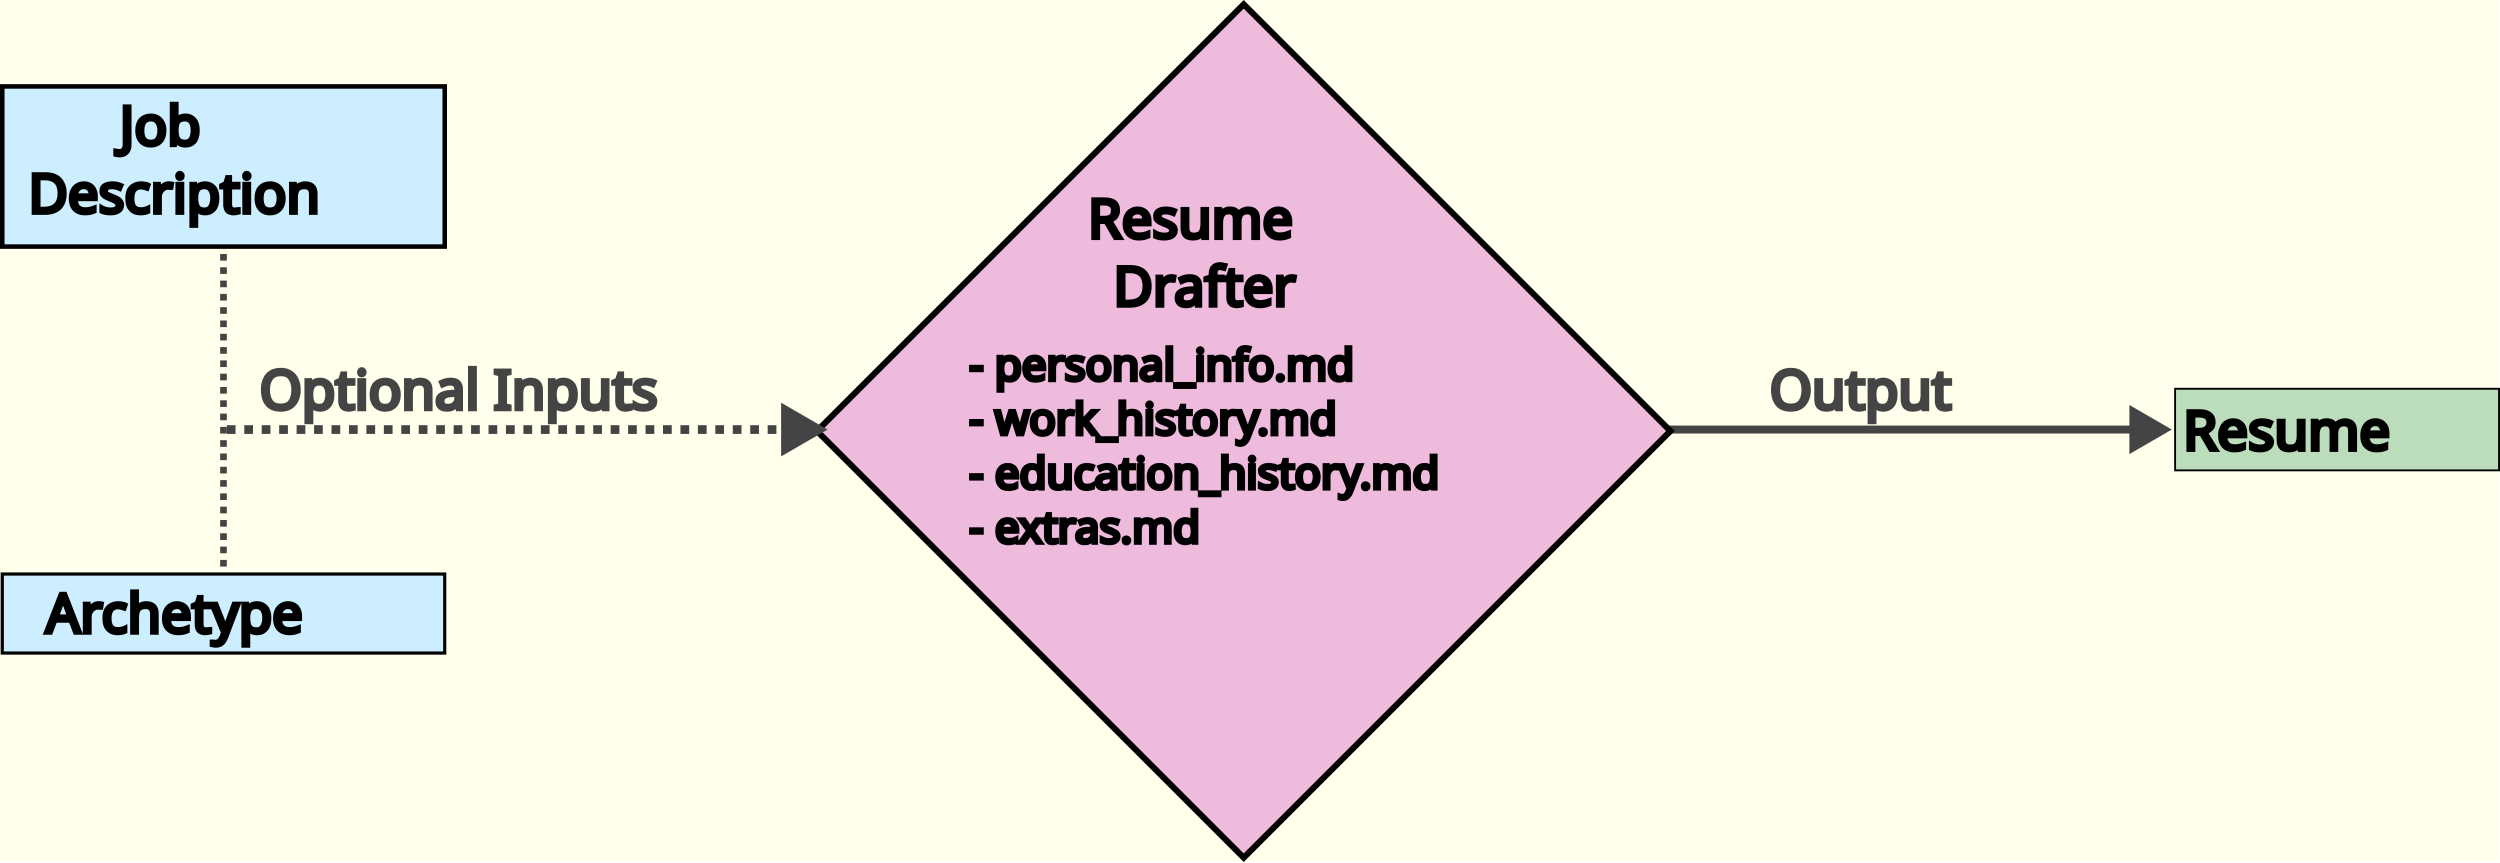
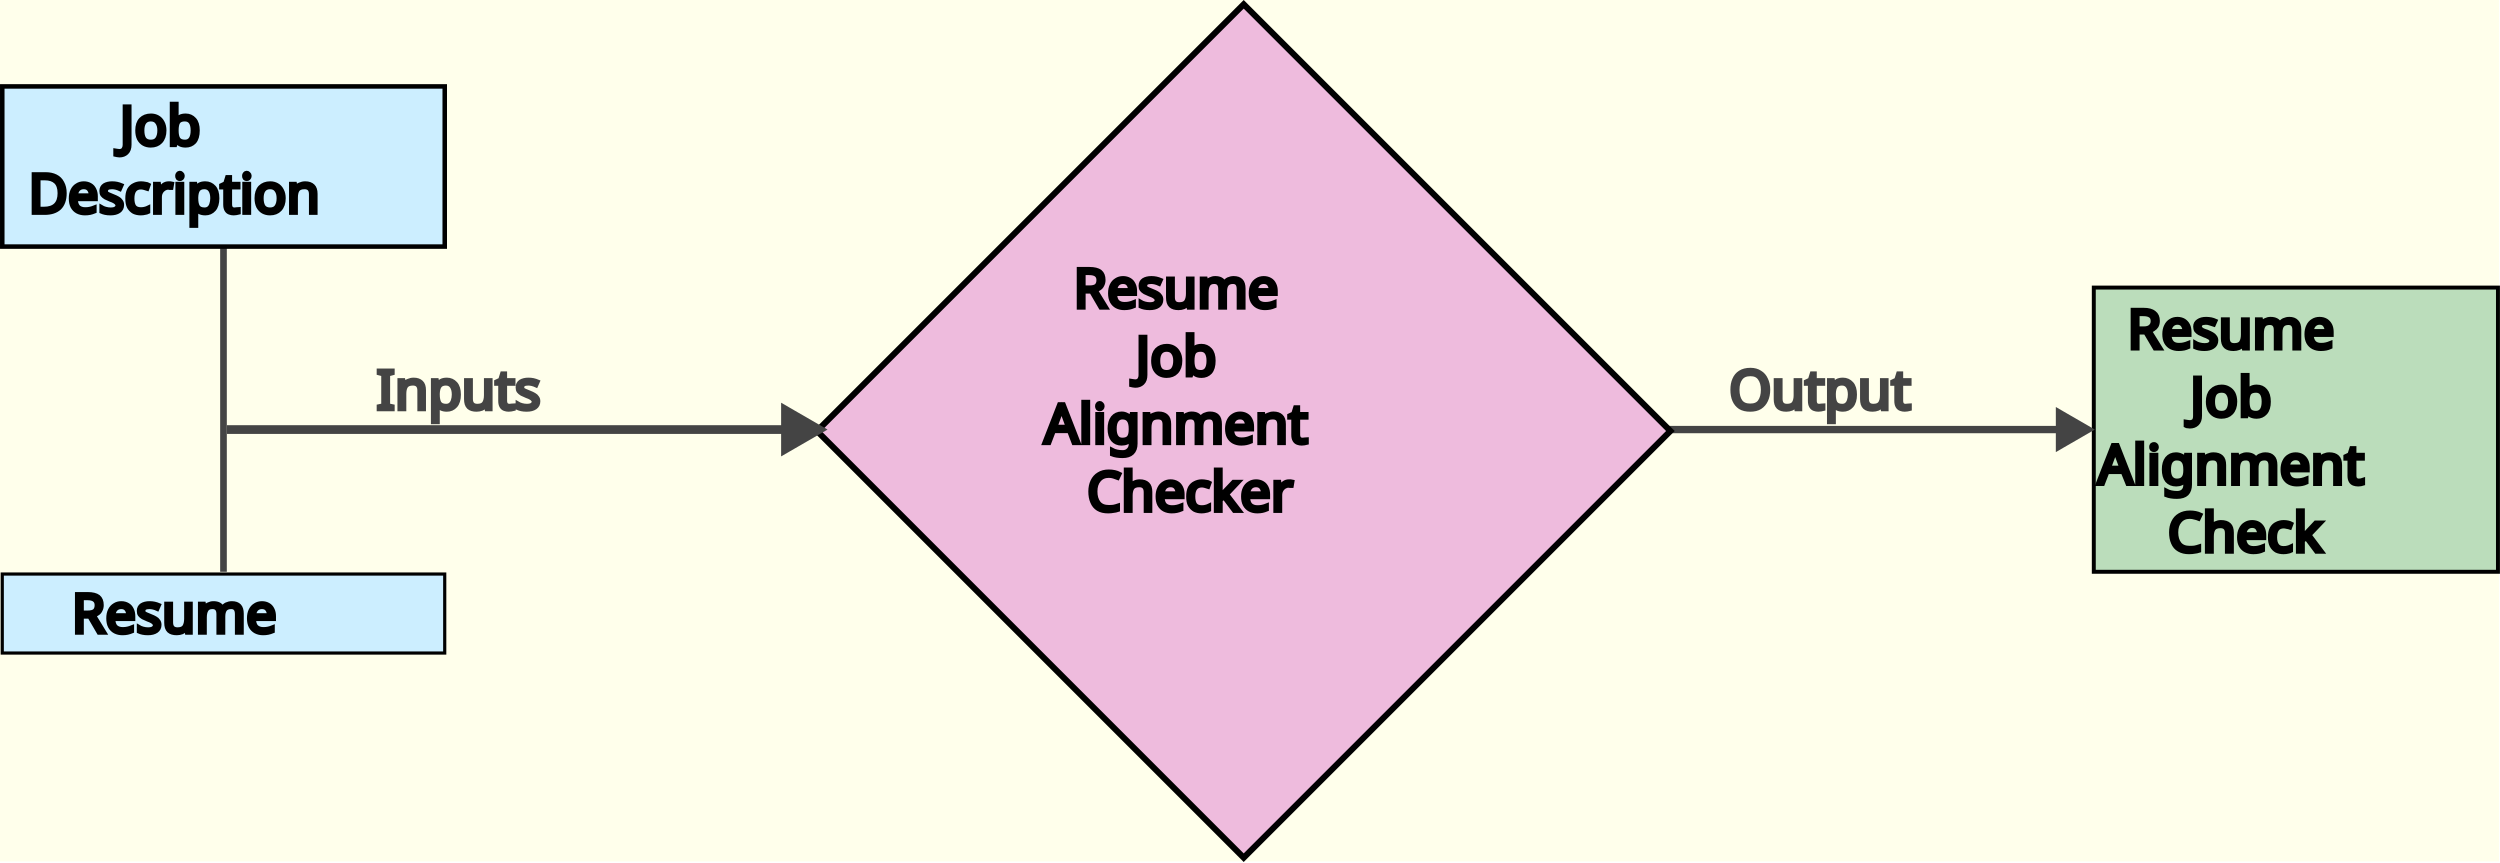
<svg xmlns="http://www.w3.org/2000/svg" width="162.78mm" height="56.127mm" viewBox="0 0 162.78 56.127" version="1.1" id="svg1">
  <defs id="defs1">
    <marker style="overflow:visible" id="marker33" refX="0" refY="0" orient="auto-start-reverse" markerWidth="1" markerHeight="1" viewBox="0 0 1 1" preserveAspectRatio="xMidYMid">
      <path transform="scale(0.5)" style="fill:context-stroke;fill-rule:evenodd;stroke:context-stroke;stroke-width:1pt" d="M 5.77,0 -2.88,5 V -5 Z" id="path33" />
    </marker>
    <marker style="overflow:visible" id="Triangle" refX="0" refY="0" orient="auto-start-reverse" markerWidth="1" markerHeight="1" viewBox="0 0 1 1" preserveAspectRatio="xMidYMid">
      <path transform="scale(0.5)" style="fill:context-stroke;fill-rule:evenodd;stroke:context-stroke;stroke-width:1pt" d="M 5.77,0 -2.88,5 V -5 Z" id="path135" />
    </marker>
  </defs>
  <rect style="fill:#ffffeb;fill-opacity:1;stroke:none;stroke-width:0;stroke-dasharray:none" id="rect3" width="162.719" height="56.092" x="4.6830566e-05" y="0" />
  <g id="layer1" transform="translate(-26.45829,-110.937)">
-     <g id="g4" transform="translate(1.6320418e-6,15.875)">
-       <rect style="fill:#bbddbb;fill-opacity:1;stroke:#000000;stroke-width:0.123;stroke-dasharray:none" id="rect1-8-1-8" width="21.093" height="5.313" x="168.084" y="120.375" />
-       <text xml:space="preserve" style="font-style:normal;font-variant:normal;font-weight:normal;font-stretch:normal;font-size:3.547px;font-family:Michroma;-inkscape-font-specification:Michroma;text-align:center;writing-mode:lr-tb;direction:ltr;text-anchor:middle;fill:#000000;fill-opacity:1;stroke:#000000;stroke-width:0.266;stroke-dasharray:none" x="177.639" y="125.023" id="text18" transform="scale(1.005376,0.9946526)">
-         <tspan style="font-size:3.547px;stroke-width:0.266" x="177.639" y="125.023" id="tspan19">Resume</tspan>
+     <g id="g4" transform="translate(-0.05762041,9.273795)">
+       <rect style="fill:#bbddbb;fill-opacity:1;stroke:#000000;stroke-width:0.257;stroke-dasharray:none" id="rect1-8-1-8" width="26.316" height="18.505" x="162.847" y="120.388" />
+       <text xml:space="preserve" style="font-style:normal;font-variant:normal;font-weight:normal;font-stretch:normal;font-size:3.547px;font-family:Michroma;-inkscape-font-specification:Michroma;text-align:center;writing-mode:lr-tb;direction:ltr;text-anchor:middle;fill:#000000;fill-opacity:1;stroke:#000000;stroke-width:0.266;stroke-dasharray:none" x="175.007" y="125.023" id="text18" transform="scale(1.005376,0.9946526)">
+         <tspan style="font-size:3.547px;stroke-width:0.266" x="175.007" y="125.023" id="tspan19">Resume</tspan>
+         <tspan style="font-size:3.547px;stroke-width:0.266" x="175.007" y="129.456" id="tspan8">Job</tspan>
+         <tspan style="font-size:3.547px;stroke-width:0.266" x="175.007" y="133.89" id="tspan9">Alignment</tspan>
+         <tspan style="font-size:3.547px;stroke-width:0.266" x="175.007" y="138.323" id="tspan10">Check</tspan>
      </text>
    </g>
    <g id="g2" transform="translate(9.260412,9.260422)">
-       <text xml:space="preserve" style="font-style:normal;font-variant:normal;font-weight:normal;font-stretch:normal;font-size:3.528px;font-family:'Noto Sans';-inkscape-font-specification:'Noto Sans';text-align:center;writing-mode:lr-tb;direction:ltr;text-anchor:middle;fill:#444444;fill-opacity:1;stroke:#444444;stroke-width:0.265;stroke-dasharray:none;stroke-opacity:1" x="141.552" y="128.323" id="text32">
-         <tspan id="tspan32" style="fill:#444444;fill-opacity:1;stroke:#444444;stroke-width:0.265;stroke-opacity:1" x="141.552" y="128.323">Output</tspan>
+       <text xml:space="preserve" style="font-style:normal;font-variant:normal;font-weight:normal;font-stretch:normal;font-size:3.528px;font-family:'Noto Sans';-inkscape-font-specification:'Noto Sans';text-align:center;writing-mode:lr-tb;direction:ltr;text-anchor:middle;fill:#444444;fill-opacity:1;stroke:#444444;stroke-width:0.265;stroke-dasharray:none;stroke-opacity:1" x="138.906" y="128.323" id="text32">
+         <tspan id="tspan32" style="fill:#444444;fill-opacity:1;stroke:#444444;stroke-width:0.265;stroke-opacity:1" x="138.906" y="128.323">Output</tspan>
      </text>
-       <path style="fill:#444444;fill-opacity:1;stroke:#444444;stroke-width:0.519;stroke-dasharray:none;stroke-opacity:1;marker-end:url(#marker33)" d="m 125.677,129.646 h 24.873 6.218" id="path32-4" />
+       <path style="fill:#444444;fill-opacity:1;stroke:#444444;stroke-width:0.477;stroke-dasharray:none;stroke-opacity:1;marker-end:url(#marker33)" d="m 125.677,129.646 h 20.981 5.245" id="path32-4" />
    </g>
    <g id="g9" style="stroke-width:0.265;stroke-dasharray:none" transform="translate(-0.378214,-3.213056)">
      <rect style="fill:#eebbdd;fill-opacity:1;stroke:#000000;stroke-width:0.397;stroke-dasharray:none" id="rect1-8-1-1-4" width="39.291" height="39.291" x="157.152" y="4.677" transform="rotate(45)" />
-       <text xml:space="preserve" style="font-style:normal;font-variant:normal;font-weight:normal;font-stretch:normal;font-size:2.837px;font-family:Michroma;-inkscape-font-specification:Michroma;text-align:start;writing-mode:lr-tb;direction:ltr;text-anchor:start;fill:#000000;fill-opacity:1;stroke:#000000;stroke-width:0.266;stroke-dasharray:none" x="89.477" y="139.654" id="text23-5" transform="scale(1.005376,0.9946526)">
-         <tspan id="tspan23-2" style="font-size:2.837px;stroke-width:0.266" x="89.477" y="139.654">- personal_info.md</tspan>
-         <tspan style="font-size:2.837px;stroke-width:0.266" x="89.477" y="143.2" id="tspan24-7">- work_history.md</tspan>
-         <tspan style="font-size:2.837px;stroke-width:0.266" x="89.477" y="146.747" id="tspan8">- education_history.md</tspan>
-         <tspan style="font-size:2.837px;stroke-width:0.266" x="89.477" y="150.294" id="tspan9">- extras.md</tspan>
-       </text>
-       <text xml:space="preserve" style="font-style:normal;font-variant:normal;font-weight:normal;font-stretch:normal;font-size:3.528px;font-family:Michroma;-inkscape-font-specification:Michroma;text-align:center;writing-mode:lr-tb;direction:ltr;text-anchor:middle;fill:#000000;fill-opacity:1;stroke:#000000;stroke-width:0.265;stroke-dasharray:none" x="108.479" y="129.646" id="text3">
-         <tspan style="stroke-width:0.265" x="108.479" y="129.646" id="tspan5">Resume</tspan>
-         <tspan style="stroke-width:0.265" x="108.479" y="134.056" id="tspan6">Drafter</tspan>
+       <text xml:space="preserve" style="font-style:normal;font-variant:normal;font-weight:normal;font-stretch:normal;font-size:3.528px;font-family:Michroma;-inkscape-font-specification:Michroma;text-align:center;writing-mode:lr-tb;direction:ltr;text-anchor:middle;fill:#000000;fill-opacity:1;stroke:#000000;stroke-width:0.265;stroke-dasharray:none" x="107.534" y="134.182" id="text3">
+         <tspan style="stroke-width:0.265" x="107.534" y="134.182" id="tspan5">Resume</tspan>
+         <tspan style="stroke-width:0.265" x="107.534" y="138.592" id="tspan6">Job</tspan>
+         <tspan style="stroke-width:0.265" x="107.534" y="143.001" id="tspan3">Alignment</tspan>
+         <tspan style="stroke-width:0.265" x="107.534" y="147.411" id="tspan4">Checker</tspan>
      </text>
    </g>
    <g id="g3" transform="translate(-7.937502,9.260422)">
      <text xml:space="preserve" style="font-style:normal;font-variant:normal;font-weight:normal;font-stretch:normal;font-size:3.528px;font-family:'Noto Sans';-inkscape-font-specification:'Noto Sans';text-align:center;writing-mode:lr-tb;direction:ltr;text-anchor:middle;fill:#444444;fill-opacity:1;stroke:#444444;stroke-width:0.265;stroke-dasharray:none;stroke-opacity:1" x="67.469" y="128.323" id="text28">
-         <tspan id="tspan28" style="text-align:center;text-anchor:middle;fill:#444444;fill-opacity:1;stroke:#444444;stroke-width:0.265;stroke-opacity:1" x="67.469" y="128.323">Optional Inputs</tspan>
+         <tspan id="tspan28" style="text-align:center;text-anchor:middle;fill:#444444;fill-opacity:1;stroke:#444444;stroke-width:0.265;stroke-opacity:1" x="67.469" y="128.323">Inputs</tspan>
      </text>
-       <path style="fill:#444444;fill-opacity:1;stroke:#444444;stroke-width:0.433;stroke-dasharray:0.433, 0.433;stroke-dashoffset:0;stroke-opacity:1" d="m 41.01,126.609 v 17.246 4.312" id="path32-2" transform="translate(7.9375,-9.260422)" />
-       <path style="fill:#444444;fill-opacity:1;stroke:#444444;stroke-width:0.568;stroke-dasharray:0.568, 0.568;stroke-dashoffset:0;stroke-opacity:1;marker-end:url(#Triangle)" d="m 49.165,129.646 h 29.678 7.42" id="path32" />
+       <path style="fill:#444444;fill-opacity:1;stroke:#444444;stroke-width:0.433;stroke-dasharray:none;stroke-dashoffset:0;stroke-opacity:1" d="m 41.01,126.609 v 17.246 4.312" id="path32-2" transform="translate(7.9375,-9.260422)" />
+       <path style="fill:#444444;fill-opacity:1;stroke:#444444;stroke-width:0.568;stroke-dasharray:none;stroke-dashoffset:0;stroke-opacity:1;marker-end:url(#Triangle)" d="m 49.165,129.646 h 29.678 7.42" id="path32" />
    </g>
    <g id="g7" transform="translate(25.13542,116.2286)">
      <rect style="fill:#cceeff;fill-opacity:1;stroke:#000000;stroke-width:0.207;stroke-dasharray:none" id="rect1-8-19-2" width="28.81" height="5.144" x="1.47" y="32.085" />
      <text xml:space="preserve" style="font-style:normal;font-variant:normal;font-weight:normal;font-stretch:normal;font-size:3.528px;font-family:Michroma;-inkscape-font-specification:Michroma;text-align:center;writing-mode:lr-tb;direction:ltr;text-anchor:middle;fill:#000000;fill-opacity:1;stroke:#000000;stroke-width:0.265;stroke-dasharray:none" x="15.875" y="35.907" id="text1-4">
-         <tspan style="font-style:normal;font-variant:normal;font-weight:normal;font-stretch:normal;font-size:3.528px;font-family:Michroma;-inkscape-font-specification:Michroma;text-align:center;text-anchor:middle;fill:#000000;fill-opacity:1;stroke-width:0.265" x="15.875" y="35.907" id="tspan7">Archetype</tspan>
+         <tspan style="font-style:normal;font-variant:normal;font-weight:normal;font-stretch:normal;font-size:3.528px;font-family:Michroma;-inkscape-font-specification:Michroma;text-align:center;text-anchor:middle;fill:#000000;fill-opacity:1;stroke-width:0.265" x="15.875" y="35.907" id="tspan7">Resume</tspan>
      </text>
    </g>
    <g id="g28" transform="translate(-15.875,-7.937496)">
      <rect style="fill:#cceeff;fill-opacity:1;stroke:#000000;stroke-width:0.294;stroke-dasharray:none" id="rect1-8-19" width="28.81" height="10.429" x="42.481" y="124.501" />
      <text xml:space="preserve" style="font-style:normal;font-variant:normal;font-weight:normal;font-stretch:normal;font-size:3.528px;font-family:Michroma;-inkscape-font-specification:Michroma;text-align:center;writing-mode:lr-tb;direction:ltr;text-anchor:middle;fill:#000000;fill-opacity:1;stroke:#000000;stroke-width:0.265;stroke-dasharray:none" x="56.885" y="128.323" id="text1">
        <tspan id="tspan1" style="font-style:normal;font-variant:normal;font-weight:normal;font-stretch:normal;font-size:3.528px;font-family:Michroma;-inkscape-font-specification:Michroma;text-align:center;text-anchor:middle;fill:#000000;fill-opacity:1;stroke-width:0.265" x="56.885" y="128.323">Job</tspan>
        <tspan style="font-style:normal;font-variant:normal;font-weight:normal;font-stretch:normal;font-size:3.528px;font-family:Michroma;-inkscape-font-specification:Michroma;text-align:center;text-anchor:middle;fill:#000000;fill-opacity:1;stroke-width:0.265" x="56.885" y="132.733" id="tspan2">Description</tspan>
      </text>
    </g>
  </g>
</svg>
